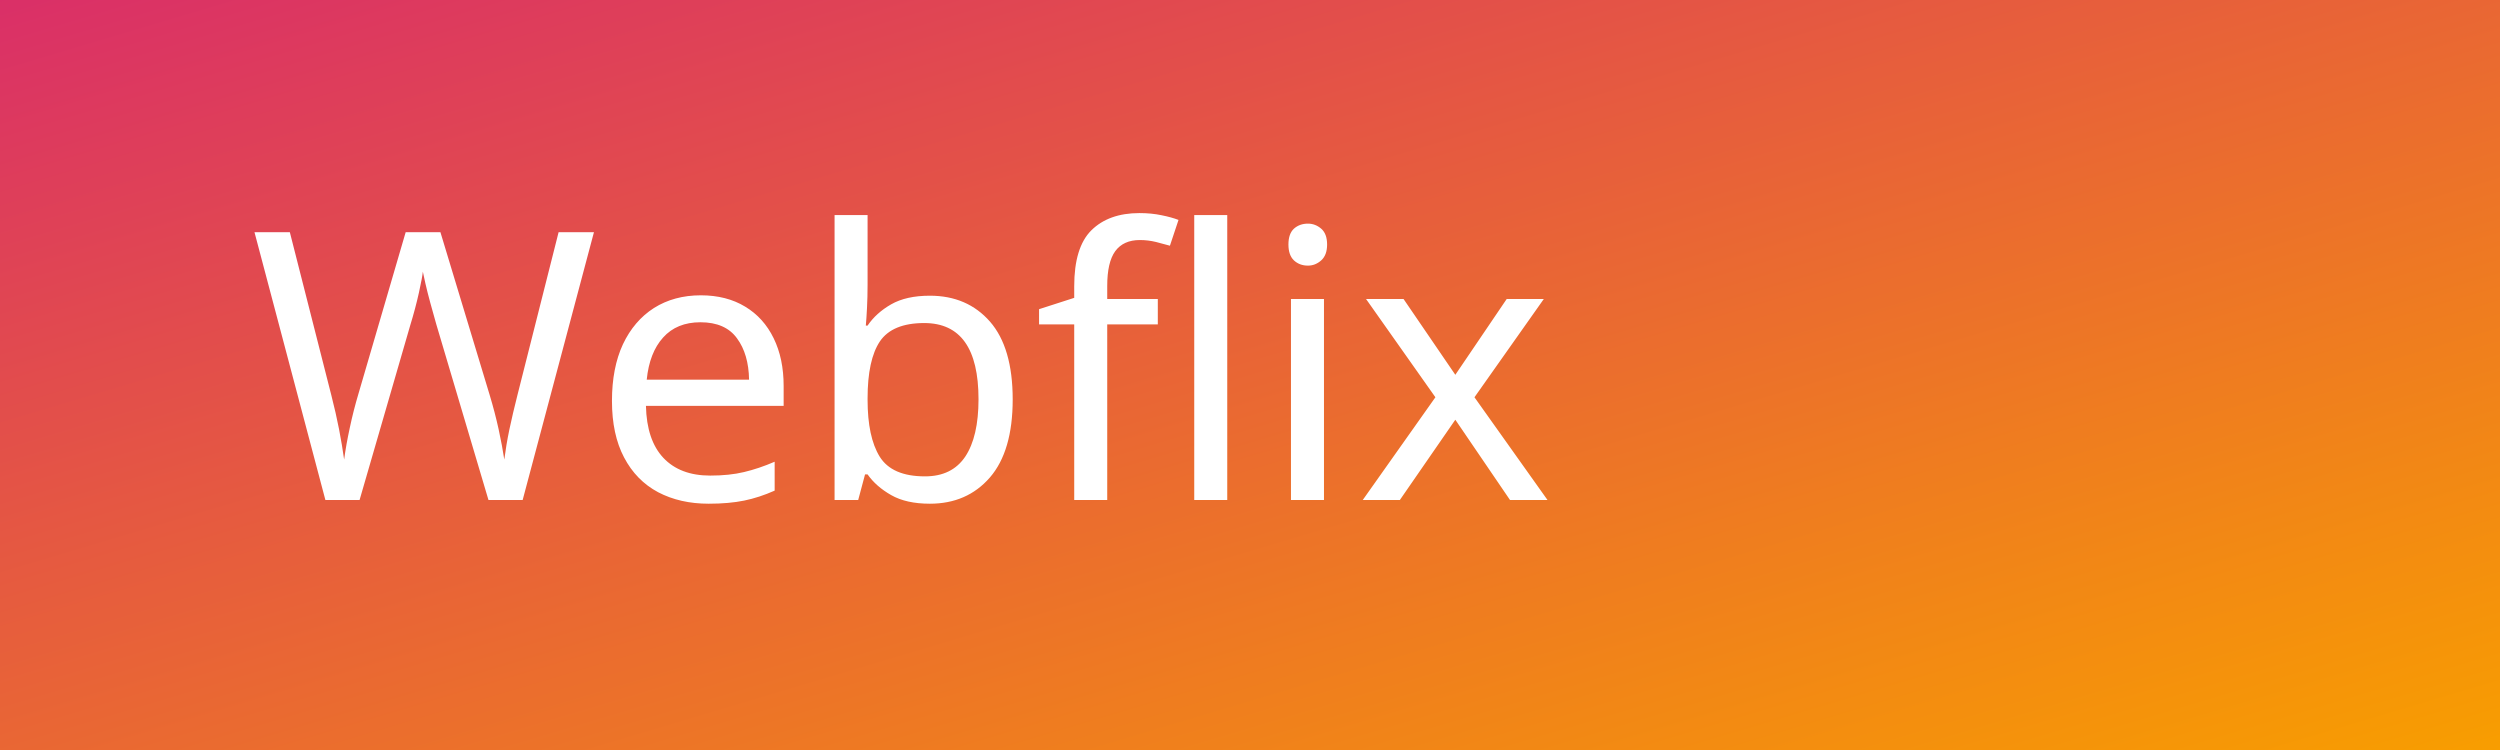
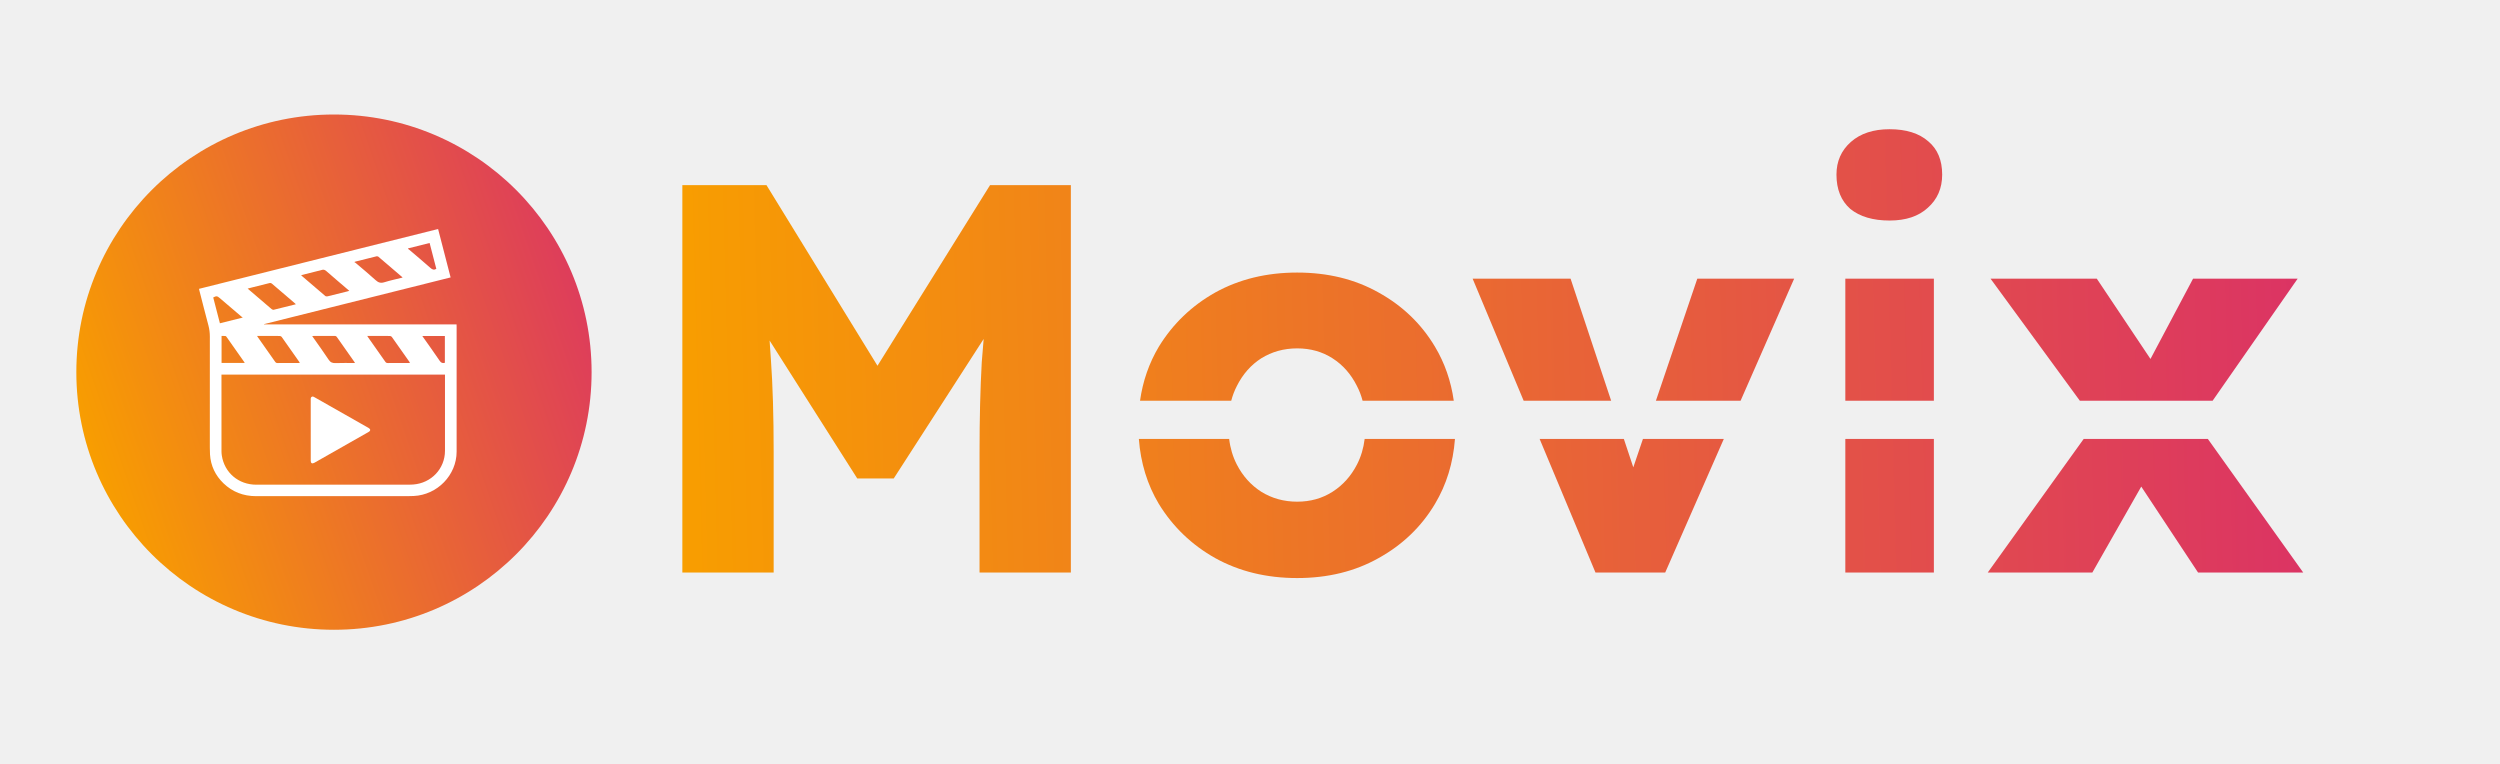
- <svg xmlns="http://www.w3.org/2000/svg" viewBox="0 0 200 60" width="200" height="60">
+ <svg xmlns="http://www.w3.org/2000/svg" width="131" height="40" viewBox="0 0 131 40" fill="none">
  <circle cx="17.5" cy="19.5" r="13.5" fill="url(#paint0_linear_425_166)" />
  <path d="M10.429 15.135C14.607 14.089 18.777 13.046 22.956 12C23.175 12.848 23.392 13.688 23.612 14.537C20.349 15.354 17.091 16.169 13.833 16.985C13.834 16.99 13.834 16.995 13.835 17H23.923C23.924 17.037 23.927 17.067 23.927 17.097C23.928 19.288 23.929 21.479 23.927 23.67C23.926 24.893 22.917 25.933 21.679 25.99C21.559 25.995 21.438 25.999 21.317 25.999C18.683 25.999 16.049 26 13.415 25.999C12.757 25.998 12.181 25.779 11.711 25.326C11.284 24.913 11.041 24.406 11.004 23.813C10.997 23.694 10.995 23.575 10.995 23.456C10.994 21.519 10.993 19.581 10.996 17.644C10.996 17.442 10.974 17.248 10.921 17.052C10.757 16.439 10.602 15.824 10.444 15.21C10.438 15.189 10.435 15.168 10.429 15.135ZM11.605 19.628V19.729C11.605 21.038 11.605 22.346 11.606 23.654C11.606 23.726 11.612 23.798 11.623 23.869C11.762 24.773 12.5 25.398 13.431 25.398C16.096 25.398 18.762 25.398 21.428 25.398C21.501 25.398 21.574 25.395 21.647 25.389C22.598 25.321 23.317 24.561 23.317 23.621C23.317 22.328 23.317 21.036 23.317 19.743V19.628H11.605ZM13.47 17.604C13.491 17.636 13.502 17.657 13.516 17.676C13.816 18.102 14.117 18.527 14.415 18.954C14.45 19.004 14.484 19.024 14.545 19.023C14.904 19.02 15.264 19.022 15.623 19.021C15.65 19.021 15.677 19.018 15.707 19.015C15.701 18.998 15.699 18.988 15.694 18.981C15.382 18.537 15.071 18.092 14.757 17.65C14.738 17.624 14.689 17.606 14.654 17.605C14.46 17.601 14.267 17.603 14.073 17.603C13.877 17.603 13.681 17.603 13.47 17.603L13.47 17.604ZM18.603 19.022C18.581 18.986 18.57 18.964 18.555 18.944C18.255 18.517 17.954 18.092 17.655 17.665C17.622 17.617 17.587 17.602 17.531 17.602C17.168 17.605 16.805 17.603 16.443 17.604C16.419 17.604 16.395 17.606 16.36 17.608C16.377 17.634 16.387 17.649 16.397 17.664C16.672 18.057 16.956 18.445 17.22 18.846C17.315 18.99 17.418 19.032 17.584 19.026C17.917 19.013 18.251 19.022 18.603 19.022L18.603 19.022ZM19.244 17.604C19.265 17.637 19.277 17.657 19.29 17.677C19.591 18.103 19.892 18.528 20.19 18.956C20.225 19.006 20.261 19.023 20.322 19.023C20.678 19.02 21.034 19.022 21.39 19.021C21.418 19.021 21.445 19.018 21.481 19.016C21.471 18.995 21.466 18.98 21.458 18.968C21.149 18.529 20.841 18.089 20.53 17.652C20.511 17.626 20.464 17.606 20.43 17.605C20.223 17.601 20.016 17.603 19.809 17.603C19.626 17.603 19.443 17.603 19.244 17.603V17.604ZM21.096 14.544C21.076 14.523 21.068 14.513 21.059 14.505C20.648 14.152 20.237 13.799 19.824 13.449C19.803 13.431 19.761 13.424 19.733 13.43C19.363 13.52 18.995 13.613 18.626 13.706C18.612 13.709 18.6 13.716 18.565 13.73C18.595 13.749 18.612 13.758 18.626 13.77C18.978 14.07 19.337 14.363 19.678 14.675C19.82 14.805 19.944 14.85 20.135 14.791C20.446 14.694 20.766 14.627 21.096 14.544ZM15.499 15.945C15.484 15.926 15.478 15.915 15.469 15.907C15.065 15.562 14.659 15.219 14.257 14.871C14.207 14.828 14.168 14.821 14.106 14.837C13.806 14.915 13.504 14.988 13.203 15.063C13.134 15.08 13.065 15.099 12.977 15.122C13.076 15.207 13.161 15.28 13.246 15.353C13.573 15.634 13.899 15.916 14.229 16.194C14.257 16.218 14.309 16.239 14.342 16.232C14.724 16.141 15.105 16.044 15.499 15.945ZM15.786 14.417C15.797 14.437 15.798 14.444 15.803 14.447C16.215 14.802 16.628 15.157 17.044 15.509C17.07 15.531 17.127 15.537 17.164 15.528C17.512 15.444 17.859 15.356 18.206 15.269C18.235 15.262 18.263 15.252 18.303 15.239C17.892 14.887 17.491 14.549 17.096 14.202C17.013 14.129 16.94 14.115 16.841 14.151C16.773 14.176 16.7 14.187 16.63 14.205C16.351 14.275 16.072 14.345 15.786 14.417V14.417ZM11.61 19.016H12.815C12.814 19.005 12.816 18.997 12.813 18.993C12.496 18.542 12.179 18.09 11.861 17.64C11.848 17.622 11.822 17.607 11.802 17.605C11.739 17.601 11.677 17.604 11.61 17.604V19.016H11.61ZM11.523 16.94C11.92 16.841 12.308 16.744 12.721 16.64C12.685 16.614 12.667 16.602 12.65 16.588C12.269 16.264 11.889 15.939 11.509 15.615C11.382 15.506 11.336 15.502 11.173 15.587C11.289 16.035 11.405 16.484 11.523 16.94V16.94ZM22.129 17.607C22.441 18.049 22.747 18.474 23.041 18.908C23.114 19.016 23.192 19.043 23.311 19.011V17.607H22.129V17.607ZM22.513 12.732C22.13 12.829 21.759 12.922 21.387 13.015L21.378 13.042C21.395 13.052 21.413 13.06 21.427 13.072C21.805 13.394 22.187 13.713 22.558 14.042C22.656 14.129 22.74 14.161 22.863 14.089C22.747 13.641 22.631 13.189 22.512 12.732L22.513 12.732Z" fill="white" />
  <path d="M16.395 20.775C16.415 20.784 16.444 20.795 16.471 20.81C17.273 21.266 18.076 21.721 18.878 22.177C19.024 22.259 19.17 22.342 19.315 22.425C19.425 22.488 19.426 22.572 19.314 22.635C18.498 23.099 17.682 23.563 16.866 24.026C16.734 24.101 16.603 24.177 16.47 24.251C16.356 24.314 16.283 24.274 16.283 24.148C16.282 23.068 16.283 21.988 16.282 20.908C16.282 20.837 16.303 20.786 16.395 20.775Z" fill="white" />
  <path fill-rule="evenodd" clip-rule="evenodd" d="M96.695 21V14.601H101.335V21H96.695ZM91.206 21L94.014 14.601H88.939L86.769 21H91.206ZM86.09 23H90.328L87.257 30H83.603L80.676 23H85.09L85.585 24.489L86.09 23ZM84.425 21L82.298 14.601H77.165L79.84 21H84.425ZM76.178 21C76.032 19.967 75.704 19.023 75.193 18.168C74.478 16.969 73.492 16.022 72.235 15.326C70.998 14.63 69.577 14.282 67.972 14.282C66.368 14.282 64.937 14.63 63.68 15.326C62.443 16.022 61.457 16.969 60.722 18.168C60.212 19.023 59.884 19.967 59.737 21H64.516C64.587 20.728 64.686 20.47 64.811 20.227C65.121 19.608 65.546 19.125 66.087 18.777C66.648 18.429 67.276 18.255 67.972 18.255C68.668 18.255 69.287 18.429 69.828 18.777C70.37 19.125 70.795 19.608 71.104 20.227C71.23 20.47 71.329 20.728 71.4 21H76.178ZM76.24 23H71.508C71.449 23.489 71.315 23.937 71.104 24.345C70.795 24.944 70.37 25.418 69.828 25.766C69.287 26.114 68.668 26.288 67.972 26.288C67.276 26.288 66.648 26.114 66.087 25.766C65.546 25.418 65.121 24.944 64.811 24.345C64.601 23.937 64.466 23.489 64.408 23H59.676C59.77 24.258 60.119 25.393 60.722 26.404C61.457 27.603 62.443 28.55 63.68 29.246C64.937 29.942 66.368 30.29 67.972 30.29C69.577 30.29 70.998 29.942 72.235 29.246C73.492 28.55 74.478 27.603 75.193 26.404C75.797 25.393 76.145 24.258 76.24 23ZM96.695 23H101.335V30H96.695V23ZM109.185 23L104.158 30H109.639L112.202 25.497L115.178 30H120.688L115.691 23H109.185ZM115.94 21L120.398 14.601H114.917L112.685 18.809L109.871 14.601H104.303L108.985 21H115.94ZM99.015 11.556C98.145 11.556 97.459 11.353 96.956 10.947C96.473 10.522 96.231 9.922 96.231 9.149C96.231 8.453 96.483 7.883 96.985 7.438C97.488 6.993 98.165 6.771 99.015 6.771C99.885 6.771 100.562 6.984 101.045 7.409C101.529 7.815 101.77 8.395 101.77 9.149C101.77 9.864 101.519 10.444 101.016 10.889C100.533 11.334 99.866 11.556 99.015 11.556ZM35.755 30V9.7H40.163L45.98 19.166L51.879 9.7H56.113V30H51.328V23.678C51.328 21.938 51.367 20.372 51.444 18.98C51.473 18.573 51.506 18.167 51.544 17.761L46.833 25.07H44.919L40.327 17.843C40.354 18.172 40.377 18.502 40.395 18.835C40.492 20.188 40.54 21.803 40.54 23.678V30H35.755Z" fill="url(#paint1_linear_425_166)" />
  <defs>
-     <linearGradient id="backgroundGradient" x1="0%" y1="0%" x2="100%" y2="100%">
-       <stop offset="0%" style="stop-color:#DA2F68;stop-opacity:1" />
-       <stop offset="100%" style="stop-color:#F89E00;stop-opacity:1" />
+     <linearGradient id="paint0_linear_425_166" x1="4.668" y1="24.11" x2="34.108" y2="13.989" gradientUnits="userSpaceOnUse">
+       <stop stop-color="#F89E00" />
+       <stop offset="1" stop-color="#DA2F68" />
+     </linearGradient>
+     <linearGradient id="paint1_linear_425_166" x1="35.496" y1="26.22" x2="124.453" y2="23.927" gradientUnits="userSpaceOnUse">
+       <stop stop-color="#F89E00" />
+       <stop offset="1" stop-color="#DA2F68" />
    </linearGradient>
  </defs>
-   <rect width="100%" height="100%" fill="url(#backgroundGradient)" />
-   <text x="20" y="40" font-family="Verdana, sans-serif" font-size="30" fill="#FFFFFF">Webflix</text>
</svg>
